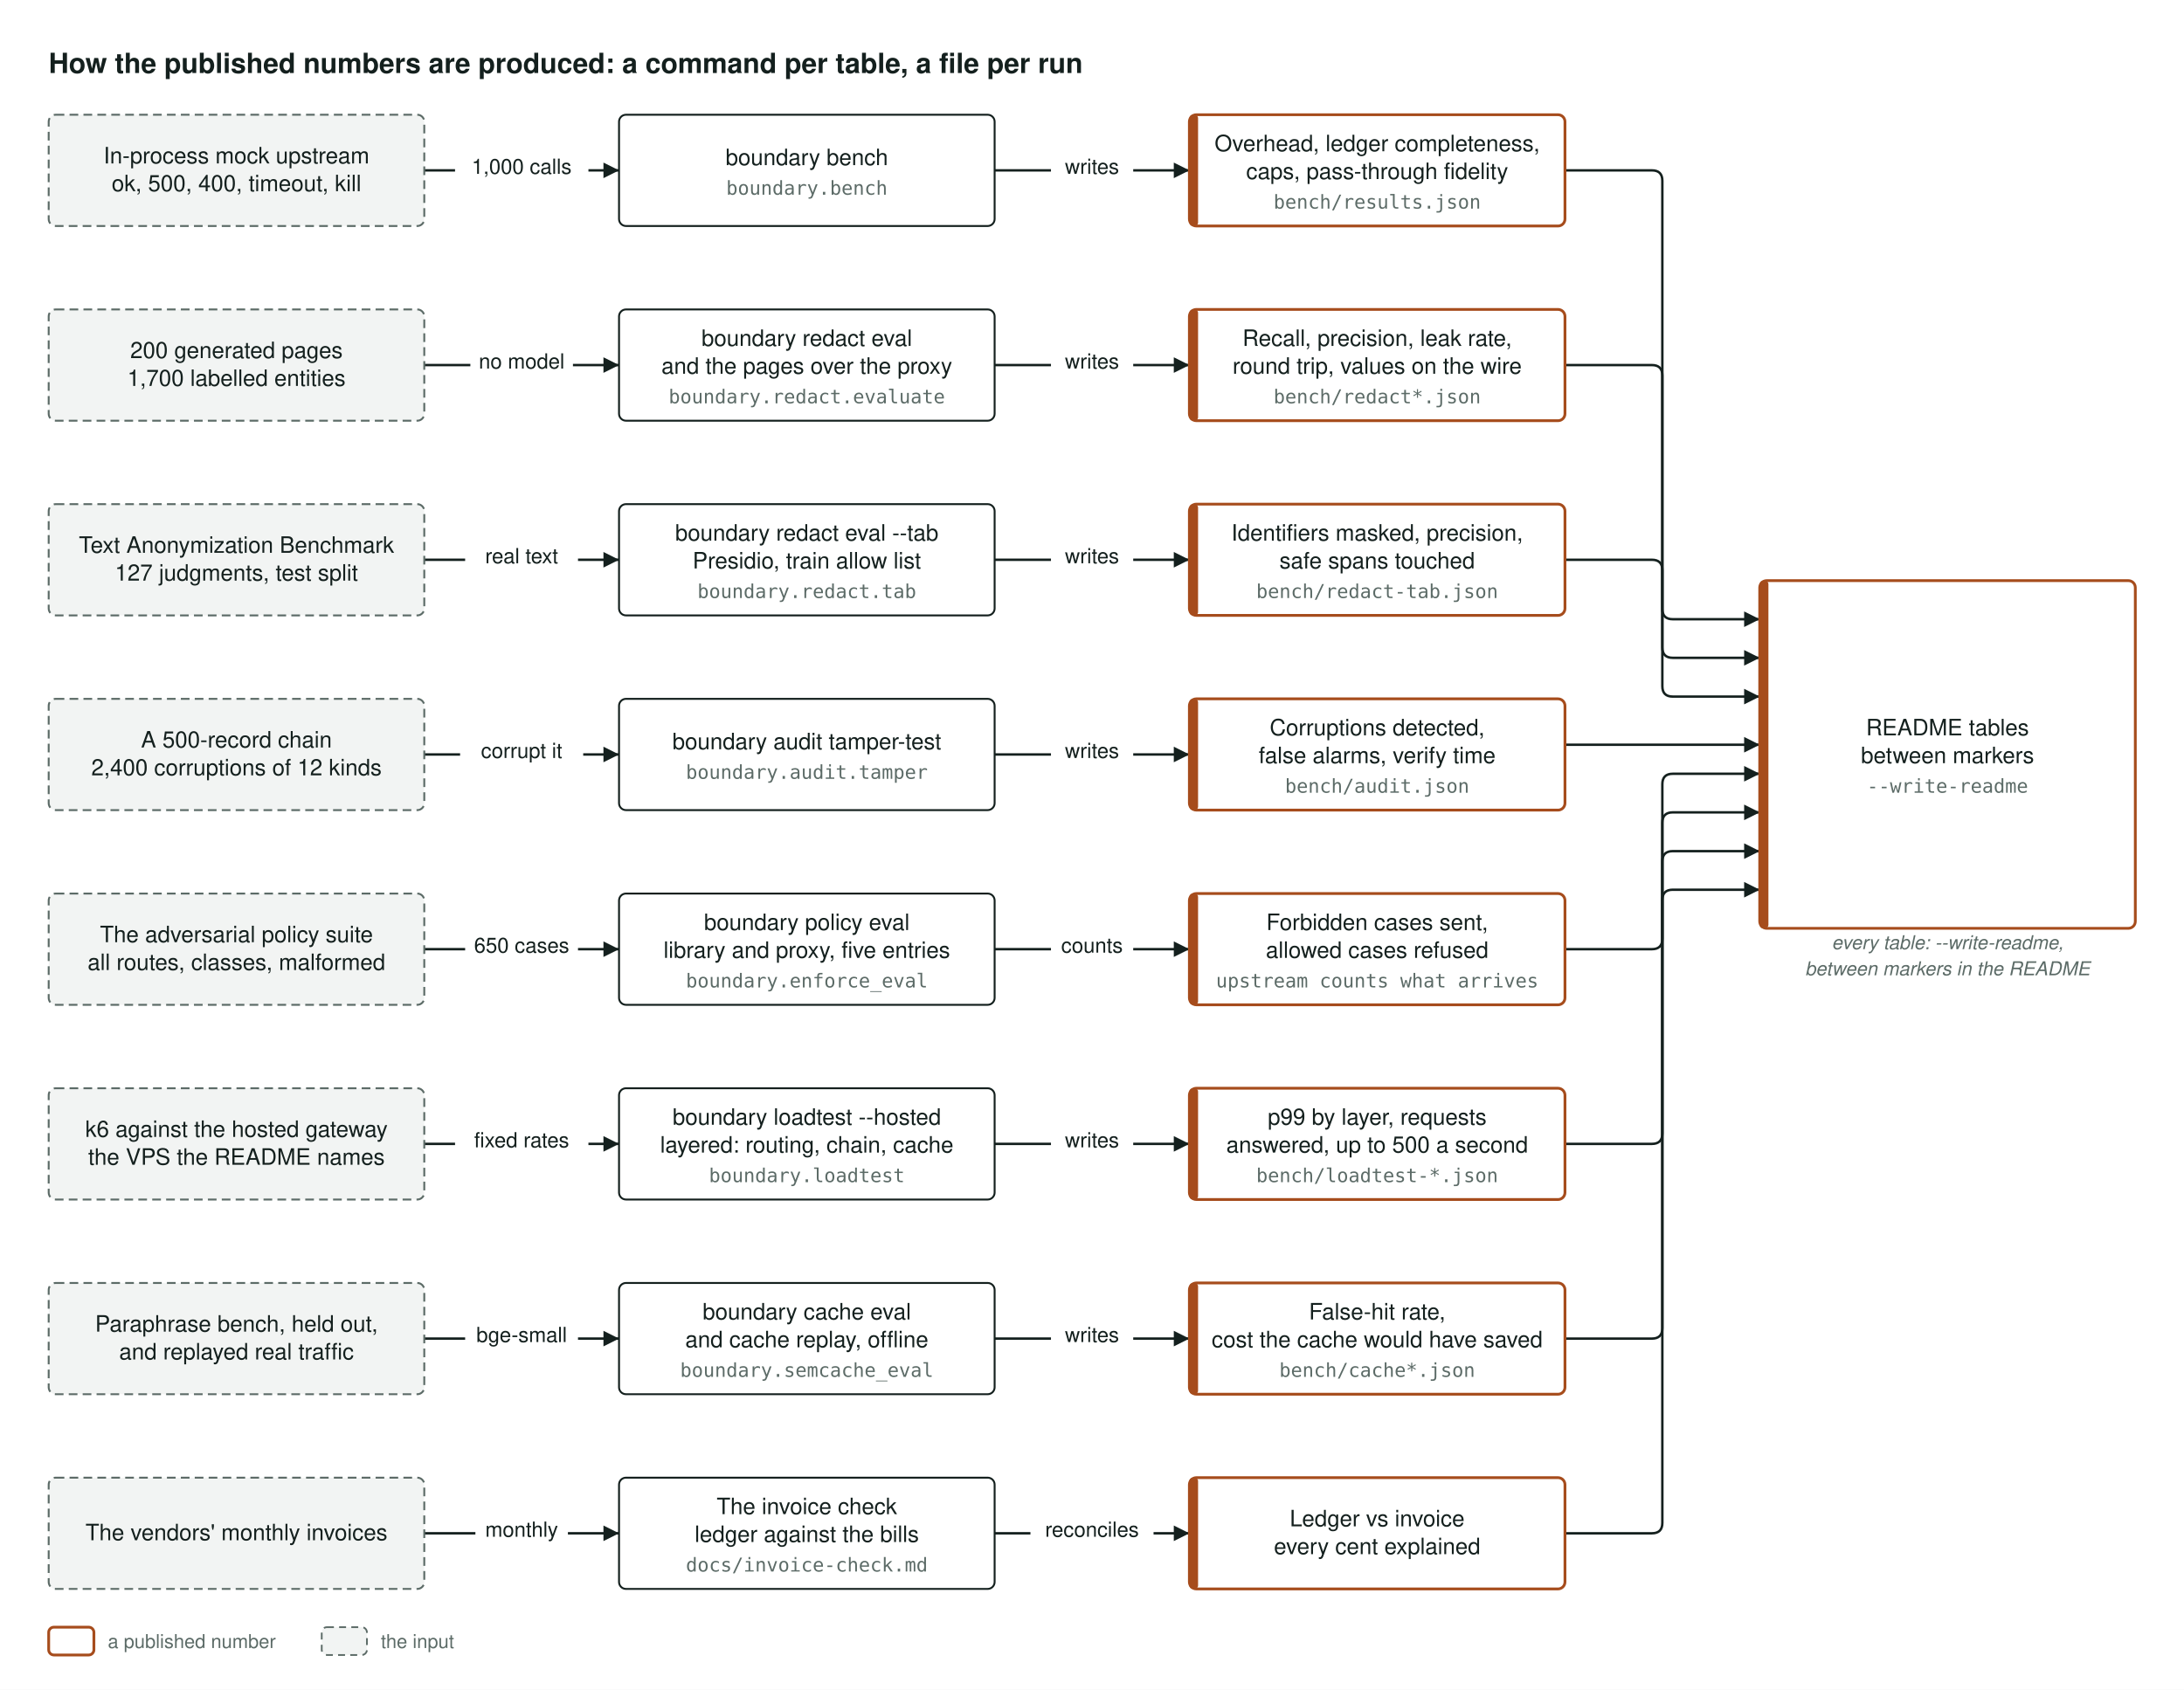
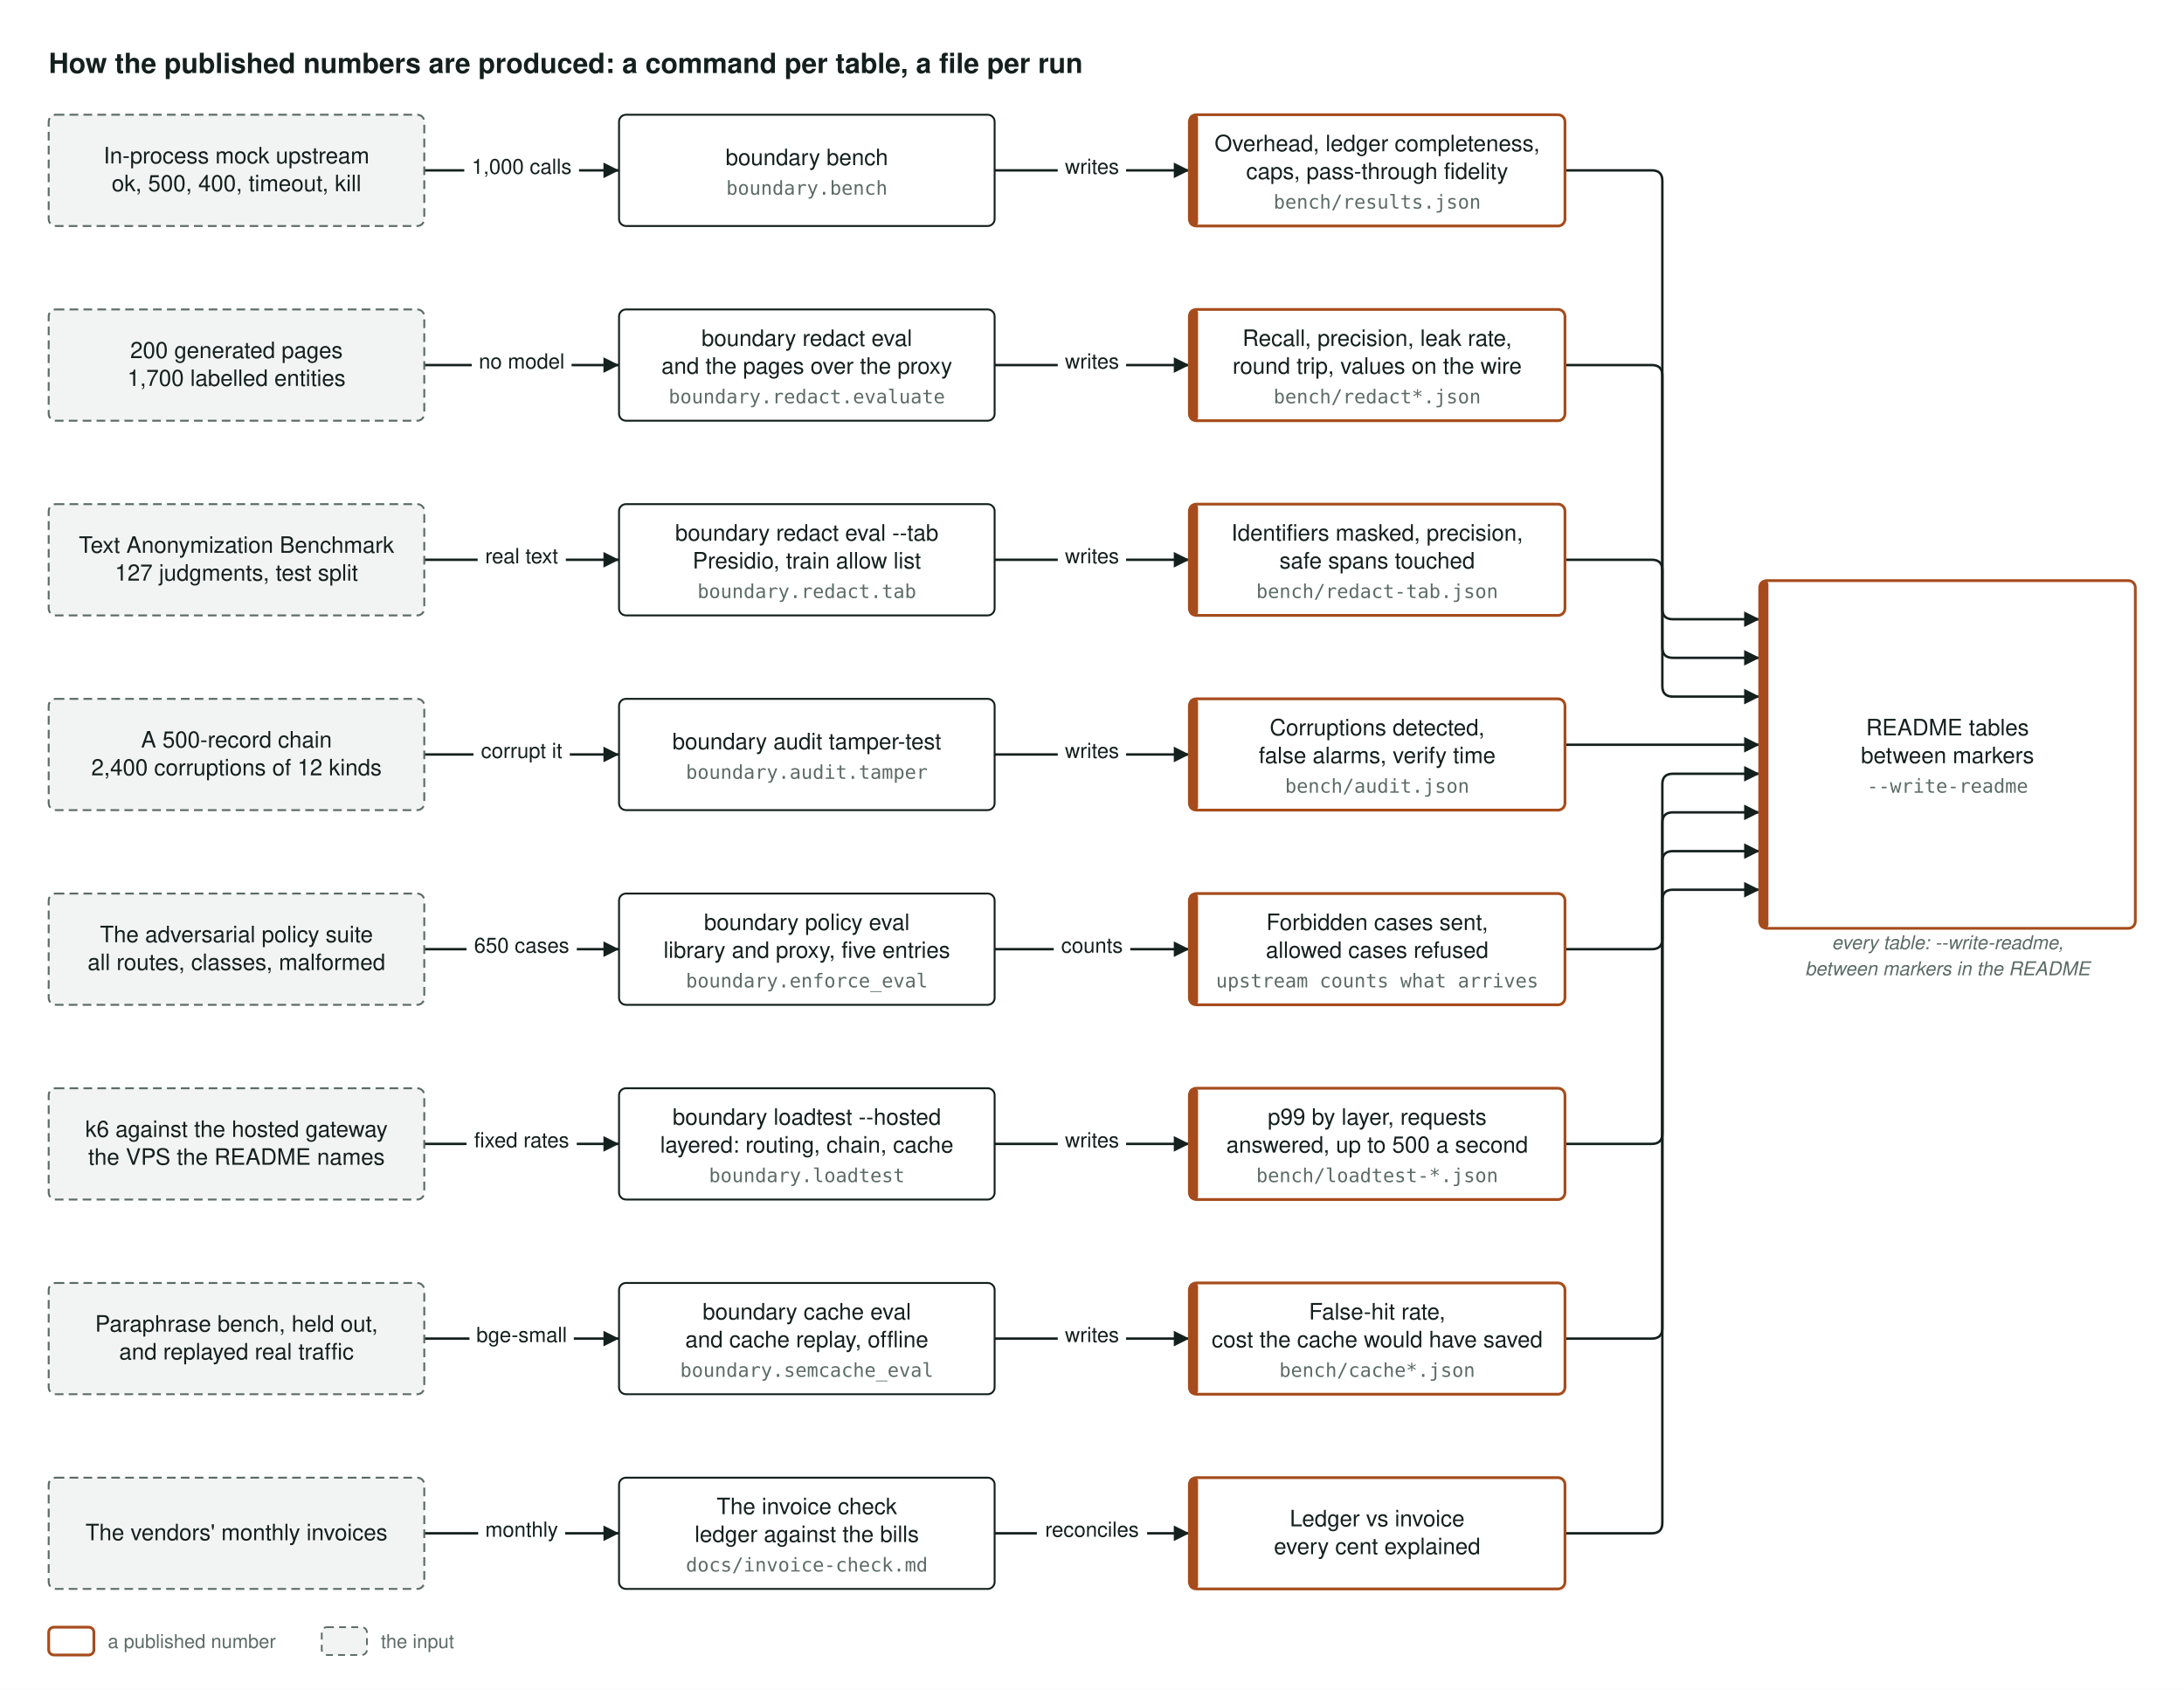
<svg xmlns="http://www.w3.org/2000/svg" width="1256" height="972" viewBox="0 0 1256 972" role="img" aria-label="Each table in the README is filled by one command over a stated input, against a mock upstream or the hosted gateway, into a stored run file, and written between markers in the README so a reader can rerun it." font-family="'Segoe UI', 'Helvetica Neue', Helvetica, Arial, sans-serif">
  <defs>
    <marker id="arrow" viewBox="0 0 10 10" refX="9" refY="5" markerWidth="8" markerHeight="8" orient="auto-start-reverse">
      <path d="M 1 1 L 9 5 L 1 9 z" fill="#14201E" />
    </marker>
    <marker id="arrow-accent" viewBox="0 0 10 10" refX="9" refY="5" markerWidth="8" markerHeight="8" orient="auto-start-reverse">
      <path d="M 1 1 L 9 5 L 1 9 z" fill="#0E6E60" />
    </marker>
    <marker id="arrow-signal" viewBox="0 0 10 10" refX="9" refY="5" markerWidth="8" markerHeight="8" orient="auto-start-reverse">
      <path d="M 1 1 L 9 5 L 1 9 z" fill="#A64C1C" />
    </marker>
    <marker id="arrow-muted" viewBox="0 0 10 10" refX="9" refY="5" markerWidth="8" markerHeight="8" orient="auto-start-reverse">
      <path d="M 1 1 L 9 5 L 1 9 z" fill="#5C6B67" />
    </marker>
  </defs>
  <rect width="1256" height="972" fill="#FFFFFF" />
  <text x="28" y="42" font-size="16" font-weight="700" fill="#14201E">How the published numbers are produced: a command per table, a file per run</text>
  <path d="M 244.0 98.0 L 356.0 98.0" fill="none" stroke="#14201E" stroke-width="1.4" marker-end="url(#arrow)" />
  <path d="M 572.0 98.0 L 684.0 98.0" fill="none" stroke="#14201E" stroke-width="1.4" marker-end="url(#arrow)" />
  <path d="M 244.0 210.0 L 356.0 210.0" fill="none" stroke="#14201E" stroke-width="1.4" marker-end="url(#arrow)" />
  <path d="M 572.0 210.0 L 684.0 210.0" fill="none" stroke="#14201E" stroke-width="1.4" marker-end="url(#arrow)" />
  <path d="M 244.0 322.0 L 356.0 322.0" fill="none" stroke="#14201E" stroke-width="1.4" marker-end="url(#arrow)" />
  <path d="M 572.0 322.0 L 684.0 322.0" fill="none" stroke="#14201E" stroke-width="1.4" marker-end="url(#arrow)" />
  <path d="M 244.0 434.0 L 356.0 434.0" fill="none" stroke="#14201E" stroke-width="1.4" marker-end="url(#arrow)" />
  <path d="M 572.0 434.0 L 684.0 434.0" fill="none" stroke="#14201E" stroke-width="1.4" marker-end="url(#arrow)" />
  <path d="M 244.0 546.0 L 356.0 546.0" fill="none" stroke="#14201E" stroke-width="1.4" marker-end="url(#arrow)" />
  <path d="M 572.0 546.0 L 684.0 546.0" fill="none" stroke="#14201E" stroke-width="1.4" marker-end="url(#arrow)" />
  <path d="M 244.0 658.0 L 356.0 658.0" fill="none" stroke="#14201E" stroke-width="1.4" marker-end="url(#arrow)" />
  <path d="M 572.0 658.0 L 684.0 658.0" fill="none" stroke="#14201E" stroke-width="1.4" marker-end="url(#arrow)" />
  <path d="M 244.0 770.0 L 356.0 770.0" fill="none" stroke="#14201E" stroke-width="1.4" marker-end="url(#arrow)" />
  <path d="M 572.0 770.0 L 684.0 770.0" fill="none" stroke="#14201E" stroke-width="1.4" marker-end="url(#arrow)" />
  <path d="M 244.0 882.0 L 356.0 882.0" fill="none" stroke="#14201E" stroke-width="1.4" marker-end="url(#arrow)" />
  <path d="M 572.0 882.0 L 684.0 882.0" fill="none" stroke="#14201E" stroke-width="1.4" marker-end="url(#arrow)" />
  <path d="M 900.0 98.0 L 950.0 98.0 Q 956.0 98.0 956.0 104.0 L 956.0 350.2 Q 956.0 356.2 962.0 356.2 L 1012.0 356.2" fill="none" stroke="#14201E" stroke-width="1.4" marker-end="url(#arrow)" />
  <path d="M 900.0 210.0 L 950.0 210.0 Q 956.0 210.0 956.0 216.0 L 956.0 372.4 Q 956.0 378.4 962.0 378.4 L 1012.0 378.4" fill="none" stroke="#14201E" stroke-width="1.4" marker-end="url(#arrow)" />
  <path d="M 900.0 322.0 L 950.0 322.0 Q 956.0 322.0 956.0 328.0 L 956.0 394.7 Q 956.0 400.7 962.0 400.7 L 1012.0 400.7" fill="none" stroke="#14201E" stroke-width="1.4" marker-end="url(#arrow)" />
  <path d="M 900.0 428.4 L 1012.0 428.4" fill="none" stroke="#14201E" stroke-width="1.4" marker-end="url(#arrow)" />
  <path d="M 900.0 546.0 L 950.0 546.0 Q 956.0 546.0 956.0 540.0 L 956.0 451.1 Q 956.0 445.1 962.0 445.1 L 1012.0 445.1" fill="none" stroke="#14201E" stroke-width="1.4" marker-end="url(#arrow)" />
  <path d="M 900.0 658.0 L 950.0 658.0 Q 956.0 658.0 956.0 652.0 L 956.0 473.3 Q 956.0 467.3 962.0 467.3 L 1012.0 467.3" fill="none" stroke="#14201E" stroke-width="1.4" marker-end="url(#arrow)" />
  <path d="M 900.0 770.0 L 950.0 770.0 Q 956.0 770.0 956.0 764.0 L 956.0 495.6 Q 956.0 489.6 962.0 489.6 L 1012.0 489.6" fill="none" stroke="#14201E" stroke-width="1.4" marker-end="url(#arrow)" />
  <path d="M 900.0 882.0 L 950.0 882.0 Q 956.0 882.0 956.0 876.0 L 956.0 517.8 Q 956.0 511.8 962.0 511.8 L 1012.0 511.8" fill="none" stroke="#14201E" stroke-width="1.4" marker-end="url(#arrow)" />
  <rect x="28.0" y="66.0" width="216.0" height="64.0" rx="4" fill="#F2F4F3" stroke="#5C6B67" stroke-width="1.1" stroke-dasharray="5 3" />
  <text x="136.0" y="94.0" font-size="13" font-weight="500" text-anchor="middle" fill="#14201E">In-process mock upstream</text>
  <text x="136.0" y="110.0" font-size="13" font-weight="500" text-anchor="middle" fill="#14201E">ok, 500, 400, timeout, kill</text>
  <rect x="356.0" y="66.0" width="216.0" height="64.0" rx="4" fill="#FFFFFF" stroke="#14201E" stroke-width="1.1" />
  <text x="464.0" y="95.0" font-size="13" font-weight="500" text-anchor="middle" fill="#14201E">boundary bench</text>
  <text x="464.0" y="112.0" font-size="11" font-family="Consolas, Menlo, 'DejaVu Sans Mono', monospace" text-anchor="middle" fill="#5C6B67">boundary.bench</text>
  <rect x="684.0" y="66.0" width="216.0" height="64.0" rx="4" fill="#FFFFFF" stroke="#A64C1C" stroke-width="1.6" />
  <rect x="684.0" y="66.0" width="5" height="64.0" rx="2" fill="#A64C1C" />
  <text x="792.0" y="87.0" font-size="13" font-weight="500" text-anchor="middle" fill="#14201E">Overhead, ledger completeness,</text>
  <text x="792.0" y="103.0" font-size="13" font-weight="500" text-anchor="middle" fill="#14201E">caps, pass-through fidelity</text>
  <text x="792.0" y="120.0" font-size="11" font-family="Consolas, Menlo, 'DejaVu Sans Mono', monospace" text-anchor="middle" fill="#5C6B67">bench/results.json</text>
  <rect x="28.0" y="178.0" width="216.0" height="64.0" rx="4" fill="#F2F4F3" stroke="#5C6B67" stroke-width="1.1" stroke-dasharray="5 3" />
  <text x="136.0" y="206.0" font-size="13" font-weight="500" text-anchor="middle" fill="#14201E">200 generated pages</text>
  <text x="136.0" y="222.0" font-size="13" font-weight="500" text-anchor="middle" fill="#14201E">1,700 labelled entities</text>
  <rect x="356.0" y="178.0" width="216.0" height="64.0" rx="4" fill="#FFFFFF" stroke="#14201E" stroke-width="1.1" />
  <text x="464.0" y="199.0" font-size="13" font-weight="500" text-anchor="middle" fill="#14201E">boundary redact eval</text>
  <text x="464.0" y="215.0" font-size="13" font-weight="500" text-anchor="middle" fill="#14201E">and the pages over the proxy</text>
  <text x="464.0" y="232.0" font-size="11" font-family="Consolas, Menlo, 'DejaVu Sans Mono', monospace" text-anchor="middle" fill="#5C6B67">boundary.redact.evaluate</text>
  <rect x="684.0" y="178.0" width="216.0" height="64.0" rx="4" fill="#FFFFFF" stroke="#A64C1C" stroke-width="1.6" />
  <rect x="684.0" y="178.0" width="5" height="64.0" rx="2" fill="#A64C1C" />
  <text x="792.0" y="199.0" font-size="13" font-weight="500" text-anchor="middle" fill="#14201E">Recall, precision, leak rate,</text>
  <text x="792.0" y="215.0" font-size="13" font-weight="500" text-anchor="middle" fill="#14201E">round trip, values on the wire</text>
  <text x="792.0" y="232.0" font-size="11" font-family="Consolas, Menlo, 'DejaVu Sans Mono', monospace" text-anchor="middle" fill="#5C6B67">bench/redact*.json</text>
  <rect x="28.0" y="290.0" width="216.0" height="64.0" rx="4" fill="#F2F4F3" stroke="#5C6B67" stroke-width="1.1" stroke-dasharray="5 3" />
  <text x="136.0" y="318.0" font-size="13" font-weight="500" text-anchor="middle" fill="#14201E">Text Anonymization Benchmark</text>
  <text x="136.0" y="334.0" font-size="13" font-weight="500" text-anchor="middle" fill="#14201E">127 judgments, test split</text>
  <rect x="356.0" y="290.0" width="216.0" height="64.0" rx="4" fill="#FFFFFF" stroke="#14201E" stroke-width="1.1" />
  <text x="464.0" y="311.0" font-size="13" font-weight="500" text-anchor="middle" fill="#14201E">boundary redact eval --tab</text>
  <text x="464.0" y="327.0" font-size="13" font-weight="500" text-anchor="middle" fill="#14201E">Presidio, train allow list</text>
  <text x="464.0" y="344.0" font-size="11" font-family="Consolas, Menlo, 'DejaVu Sans Mono', monospace" text-anchor="middle" fill="#5C6B67">boundary.redact.tab</text>
  <rect x="684.0" y="290.0" width="216.0" height="64.0" rx="4" fill="#FFFFFF" stroke="#A64C1C" stroke-width="1.6" />
  <rect x="684.0" y="290.0" width="5" height="64.0" rx="2" fill="#A64C1C" />
  <text x="792.0" y="311.0" font-size="13" font-weight="500" text-anchor="middle" fill="#14201E">Identifiers masked, precision,</text>
  <text x="792.0" y="327.0" font-size="13" font-weight="500" text-anchor="middle" fill="#14201E">safe spans touched</text>
  <text x="792.0" y="344.0" font-size="11" font-family="Consolas, Menlo, 'DejaVu Sans Mono', monospace" text-anchor="middle" fill="#5C6B67">bench/redact-tab.json</text>
  <rect x="28.0" y="402.0" width="216.0" height="64.0" rx="4" fill="#F2F4F3" stroke="#5C6B67" stroke-width="1.1" stroke-dasharray="5 3" />
  <text x="136.0" y="430.0" font-size="13" font-weight="500" text-anchor="middle" fill="#14201E">A 500-record chain</text>
  <text x="136.0" y="446.0" font-size="13" font-weight="500" text-anchor="middle" fill="#14201E">2,400 corruptions of 12 kinds</text>
  <rect x="356.0" y="402.0" width="216.0" height="64.0" rx="4" fill="#FFFFFF" stroke="#14201E" stroke-width="1.1" />
  <text x="464.0" y="431.0" font-size="13" font-weight="500" text-anchor="middle" fill="#14201E">boundary audit tamper-test</text>
  <text x="464.0" y="448.0" font-size="11" font-family="Consolas, Menlo, 'DejaVu Sans Mono', monospace" text-anchor="middle" fill="#5C6B67">boundary.audit.tamper</text>
  <rect x="684.0" y="402.0" width="216.0" height="64.0" rx="4" fill="#FFFFFF" stroke="#A64C1C" stroke-width="1.6" />
  <rect x="684.0" y="402.0" width="5" height="64.0" rx="2" fill="#A64C1C" />
  <text x="792.0" y="423.0" font-size="13" font-weight="500" text-anchor="middle" fill="#14201E">Corruptions detected,</text>
  <text x="792.0" y="439.0" font-size="13" font-weight="500" text-anchor="middle" fill="#14201E">false alarms, verify time</text>
  <text x="792.0" y="456.0" font-size="11" font-family="Consolas, Menlo, 'DejaVu Sans Mono', monospace" text-anchor="middle" fill="#5C6B67">bench/audit.json</text>
  <rect x="28.0" y="514.0" width="216.0" height="64.0" rx="4" fill="#F2F4F3" stroke="#5C6B67" stroke-width="1.1" stroke-dasharray="5 3" />
  <text x="136.0" y="542.0" font-size="13" font-weight="500" text-anchor="middle" fill="#14201E">The adversarial policy suite</text>
  <text x="136.0" y="558.0" font-size="13" font-weight="500" text-anchor="middle" fill="#14201E">all routes, classes, malformed</text>
  <rect x="356.0" y="514.0" width="216.0" height="64.0" rx="4" fill="#FFFFFF" stroke="#14201E" stroke-width="1.1" />
  <text x="464.0" y="535.0" font-size="13" font-weight="500" text-anchor="middle" fill="#14201E">boundary policy eval</text>
  <text x="464.0" y="551.0" font-size="13" font-weight="500" text-anchor="middle" fill="#14201E">library and proxy, five entries</text>
  <text x="464.0" y="568.0" font-size="11" font-family="Consolas, Menlo, 'DejaVu Sans Mono', monospace" text-anchor="middle" fill="#5C6B67">boundary.enforce_eval</text>
  <rect x="684.0" y="514.0" width="216.0" height="64.0" rx="4" fill="#FFFFFF" stroke="#A64C1C" stroke-width="1.6" />
  <rect x="684.0" y="514.0" width="5" height="64.0" rx="2" fill="#A64C1C" />
  <text x="792.0" y="535.0" font-size="13" font-weight="500" text-anchor="middle" fill="#14201E">Forbidden cases sent,</text>
  <text x="792.0" y="551.0" font-size="13" font-weight="500" text-anchor="middle" fill="#14201E">allowed cases refused</text>
  <text x="792.0" y="568.0" font-size="11" font-family="Consolas, Menlo, 'DejaVu Sans Mono', monospace" text-anchor="middle" fill="#5C6B67">upstream counts what arrives</text>
  <rect x="28.0" y="626.0" width="216.0" height="64.0" rx="4" fill="#F2F4F3" stroke="#5C6B67" stroke-width="1.1" stroke-dasharray="5 3" />
  <text x="136.0" y="654.0" font-size="13" font-weight="500" text-anchor="middle" fill="#14201E">k6 against the hosted gateway</text>
  <text x="136.0" y="670.0" font-size="13" font-weight="500" text-anchor="middle" fill="#14201E">the VPS the README names</text>
  <rect x="356.0" y="626.0" width="216.0" height="64.0" rx="4" fill="#FFFFFF" stroke="#14201E" stroke-width="1.1" />
  <text x="464.0" y="647.0" font-size="13" font-weight="500" text-anchor="middle" fill="#14201E">boundary loadtest --hosted</text>
  <text x="464.0" y="663.0" font-size="13" font-weight="500" text-anchor="middle" fill="#14201E">layered: routing, chain, cache</text>
  <text x="464.0" y="680.0" font-size="11" font-family="Consolas, Menlo, 'DejaVu Sans Mono', monospace" text-anchor="middle" fill="#5C6B67">boundary.loadtest</text>
  <rect x="684.0" y="626.0" width="216.0" height="64.0" rx="4" fill="#FFFFFF" stroke="#A64C1C" stroke-width="1.6" />
  <rect x="684.0" y="626.0" width="5" height="64.0" rx="2" fill="#A64C1C" />
  <text x="792.0" y="647.0" font-size="13" font-weight="500" text-anchor="middle" fill="#14201E">p99 by layer, requests</text>
  <text x="792.0" y="663.0" font-size="13" font-weight="500" text-anchor="middle" fill="#14201E">answered, up to 500 a second</text>
  <text x="792.0" y="680.0" font-size="11" font-family="Consolas, Menlo, 'DejaVu Sans Mono', monospace" text-anchor="middle" fill="#5C6B67">bench/loadtest-*.json</text>
  <rect x="28.0" y="738.0" width="216.0" height="64.0" rx="4" fill="#F2F4F3" stroke="#5C6B67" stroke-width="1.1" stroke-dasharray="5 3" />
  <text x="136.0" y="766.0" font-size="13" font-weight="500" text-anchor="middle" fill="#14201E">Paraphrase bench, held out,</text>
  <text x="136.0" y="782.0" font-size="13" font-weight="500" text-anchor="middle" fill="#14201E">and replayed real traffic</text>
  <rect x="356.0" y="738.0" width="216.0" height="64.0" rx="4" fill="#FFFFFF" stroke="#14201E" stroke-width="1.1" />
  <text x="464.0" y="759.0" font-size="13" font-weight="500" text-anchor="middle" fill="#14201E">boundary cache eval</text>
  <text x="464.0" y="775.0" font-size="13" font-weight="500" text-anchor="middle" fill="#14201E">and cache replay, offline</text>
  <text x="464.0" y="792.0" font-size="11" font-family="Consolas, Menlo, 'DejaVu Sans Mono', monospace" text-anchor="middle" fill="#5C6B67">boundary.semcache_eval</text>
  <rect x="684.0" y="738.0" width="216.0" height="64.0" rx="4" fill="#FFFFFF" stroke="#A64C1C" stroke-width="1.6" />
  <rect x="684.0" y="738.0" width="5" height="64.0" rx="2" fill="#A64C1C" />
  <text x="792.0" y="759.0" font-size="13" font-weight="500" text-anchor="middle" fill="#14201E">False-hit rate,</text>
  <text x="792.0" y="775.0" font-size="13" font-weight="500" text-anchor="middle" fill="#14201E">cost the cache would have saved</text>
  <text x="792.0" y="792.0" font-size="11" font-family="Consolas, Menlo, 'DejaVu Sans Mono', monospace" text-anchor="middle" fill="#5C6B67">bench/cache*.json</text>
  <rect x="28.0" y="850.0" width="216.0" height="64.0" rx="4" fill="#F2F4F3" stroke="#5C6B67" stroke-width="1.1" stroke-dasharray="5 3" />
  <text x="136.0" y="886.0" font-size="13" font-weight="500" text-anchor="middle" fill="#14201E">The vendors' monthly invoices</text>
  <rect x="356.0" y="850.0" width="216.0" height="64.0" rx="4" fill="#FFFFFF" stroke="#14201E" stroke-width="1.1" />
  <text x="464.0" y="871.0" font-size="13" font-weight="500" text-anchor="middle" fill="#14201E">The invoice check</text>
  <text x="464.0" y="887.0" font-size="13" font-weight="500" text-anchor="middle" fill="#14201E">ledger against the bills</text>
  <text x="464.0" y="904.0" font-size="11" font-family="Consolas, Menlo, 'DejaVu Sans Mono', monospace" text-anchor="middle" fill="#5C6B67">docs/invoice-check.md</text>
  <rect x="684.0" y="850.0" width="216.0" height="64.0" rx="4" fill="#FFFFFF" stroke="#A64C1C" stroke-width="1.6" />
  <rect x="684.0" y="850.0" width="5" height="64.0" rx="2" fill="#A64C1C" />
  <text x="792.0" y="878.0" font-size="13" font-weight="500" text-anchor="middle" fill="#14201E">Ledger vs invoice</text>
  <text x="792.0" y="894.0" font-size="13" font-weight="500" text-anchor="middle" fill="#14201E">every cent explained</text>
  <rect x="1012.0" y="334.0" width="216.0" height="200.0" rx="4" fill="#FFFFFF" stroke="#A64C1C" stroke-width="1.6" />
  <rect x="1012.0" y="334.0" width="5" height="200.0" rx="2" fill="#A64C1C" />
  <text x="1120.0" y="423.0" font-size="13" font-weight="500" text-anchor="middle" fill="#14201E">README tables</text>
  <text x="1120.0" y="439.0" font-size="13" font-weight="500" text-anchor="middle" fill="#14201E">between markers</text>
  <text x="1120.0" y="456.0" font-size="11" font-family="Consolas, Menlo, 'DejaVu Sans Mono', monospace" text-anchor="middle" fill="#5C6B67">--write-readme</text>
-   <rect x="261.7" y="88.0" width="76.7" height="20.0" rx="3" fill="#FFFFFF" />
+   <rect x="267.0" y="88.0" width="66.0" height="20.0" rx="3" fill="#FFFFFF" />
  <text x="300.0" y="100.0" font-size="12" text-anchor="middle" fill="#14201E">1,000 calls</text>
-   <rect x="604.4" y="88.0" width="47.3" height="20.0" rx="3" fill="#FFFFFF" />
+   <rect x="608.3" y="88.0" width="39.3" height="20.0" rx="3" fill="#FFFFFF" />
  <text x="628.0" y="100.0" font-size="12" text-anchor="middle" fill="#14201E">writes</text>
-   <rect x="270.5" y="200.0" width="59.0" height="20.0" rx="3" fill="#FFFFFF" />
+   <rect x="271.3" y="200.0" width="57.4" height="20.0" rx="3" fill="#FFFFFF" />
  <text x="300.0" y="212.0" font-size="12" text-anchor="middle" fill="#14201E">no model</text>
-   <rect x="604.4" y="200.0" width="47.3" height="20.0" rx="3" fill="#FFFFFF" />
+   <rect x="608.3" y="200.0" width="39.3" height="20.0" rx="3" fill="#FFFFFF" />
  <text x="628.0" y="212.0" font-size="12" text-anchor="middle" fill="#14201E">writes</text>
-   <rect x="267.5" y="312.0" width="64.9" height="20.0" rx="3" fill="#FFFFFF" />
+   <rect x="274.7" y="312.0" width="50.7" height="20.0" rx="3" fill="#FFFFFF" />
  <text x="300.0" y="324.0" font-size="12" text-anchor="middle" fill="#14201E">real text</text>
-   <rect x="604.4" y="312.0" width="47.3" height="20.0" rx="3" fill="#FFFFFF" />
+   <rect x="608.3" y="312.0" width="39.3" height="20.0" rx="3" fill="#FFFFFF" />
  <text x="628.0" y="324.0" font-size="12" text-anchor="middle" fill="#14201E">writes</text>
-   <rect x="264.6" y="424.0" width="70.8" height="20.0" rx="3" fill="#FFFFFF" />
+   <rect x="272.3" y="424.0" width="55.4" height="20.0" rx="3" fill="#FFFFFF" />
  <text x="300.0" y="436.0" font-size="12" text-anchor="middle" fill="#14201E">corrupt it</text>
-   <rect x="604.4" y="424.0" width="47.3" height="20.0" rx="3" fill="#FFFFFF" />
+   <rect x="608.3" y="424.0" width="39.3" height="20.0" rx="3" fill="#FFFFFF" />
  <text x="628.0" y="436.0" font-size="12" text-anchor="middle" fill="#14201E">writes</text>
-   <rect x="267.5" y="536.0" width="64.9" height="20.0" rx="3" fill="#FFFFFF" />
+   <rect x="268.3" y="536.0" width="63.4" height="20.0" rx="3" fill="#FFFFFF" />
  <text x="300.0" y="548.0" font-size="12" text-anchor="middle" fill="#14201E">650 cases</text>
-   <rect x="604.4" y="536.0" width="47.3" height="20.0" rx="3" fill="#FFFFFF" />
+   <rect x="606.0" y="536.0" width="44.0" height="20.0" rx="3" fill="#FFFFFF" />
  <text x="628.0" y="548.0" font-size="12" text-anchor="middle" fill="#14201E">counts</text>
-   <rect x="261.7" y="648.0" width="76.7" height="20.0" rx="3" fill="#FFFFFF" />
+   <rect x="268.3" y="648.0" width="63.4" height="20.0" rx="3" fill="#FFFFFF" />
  <text x="300.0" y="660.0" font-size="12" text-anchor="middle" fill="#14201E">fixed rates</text>
-   <rect x="604.4" y="648.0" width="47.3" height="20.0" rx="3" fill="#FFFFFF" />
+   <rect x="608.3" y="648.0" width="39.3" height="20.0" rx="3" fill="#FFFFFF" />
  <text x="628.0" y="660.0" font-size="12" text-anchor="middle" fill="#14201E">writes</text>
-   <rect x="267.5" y="760.0" width="64.9" height="20.0" rx="3" fill="#FFFFFF" />
+   <rect x="270.0" y="760.0" width="60.0" height="20.0" rx="3" fill="#FFFFFF" />
  <text x="300.0" y="772.0" font-size="12" text-anchor="middle" fill="#14201E">bge-small</text>
-   <rect x="604.4" y="760.0" width="47.3" height="20.0" rx="3" fill="#FFFFFF" />
+   <rect x="608.3" y="760.0" width="39.3" height="20.0" rx="3" fill="#FFFFFF" />
  <text x="628.0" y="772.0" font-size="12" text-anchor="middle" fill="#14201E">writes</text>
-   <rect x="273.4" y="872.0" width="53.2" height="20.0" rx="3" fill="#FFFFFF" />
+   <rect x="275.0" y="872.0" width="50.0" height="20.0" rx="3" fill="#FFFFFF" />
  <text x="300.0" y="884.0" font-size="12" text-anchor="middle" fill="#14201E">monthly</text>
-   <rect x="592.6" y="872.0" width="70.8" height="20.0" rx="3" fill="#FFFFFF" />
+   <rect x="596.3" y="872.0" width="63.4" height="20.0" rx="3" fill="#FFFFFF" />
  <text x="628.0" y="884.0" font-size="12" text-anchor="middle" fill="#14201E">reconciles</text>
  <text x="1120.0" y="546.0" font-size="11" text-anchor="middle" fill="#5C6B67" font-style="italic">every table: --write-readme,</text>
  <text x="1120.0" y="561.0" font-size="11" text-anchor="middle" fill="#5C6B67" font-style="italic">between markers in the README</text>
  <rect x="28" y="936" width="26" height="16" rx="3" fill="#FFFFFF" stroke="#A64C1C" stroke-width="1.6" />
  <text x="62" y="948" font-size="11" fill="#5C6B67">a published number</text>
  <rect x="185.02" y="936" width="26" height="16" rx="3" fill="#F2F4F3" stroke="#5C6B67" stroke-dasharray="4 3" />
  <text x="219.02" y="948" font-size="11" fill="#5C6B67">the input</text>
</svg>
